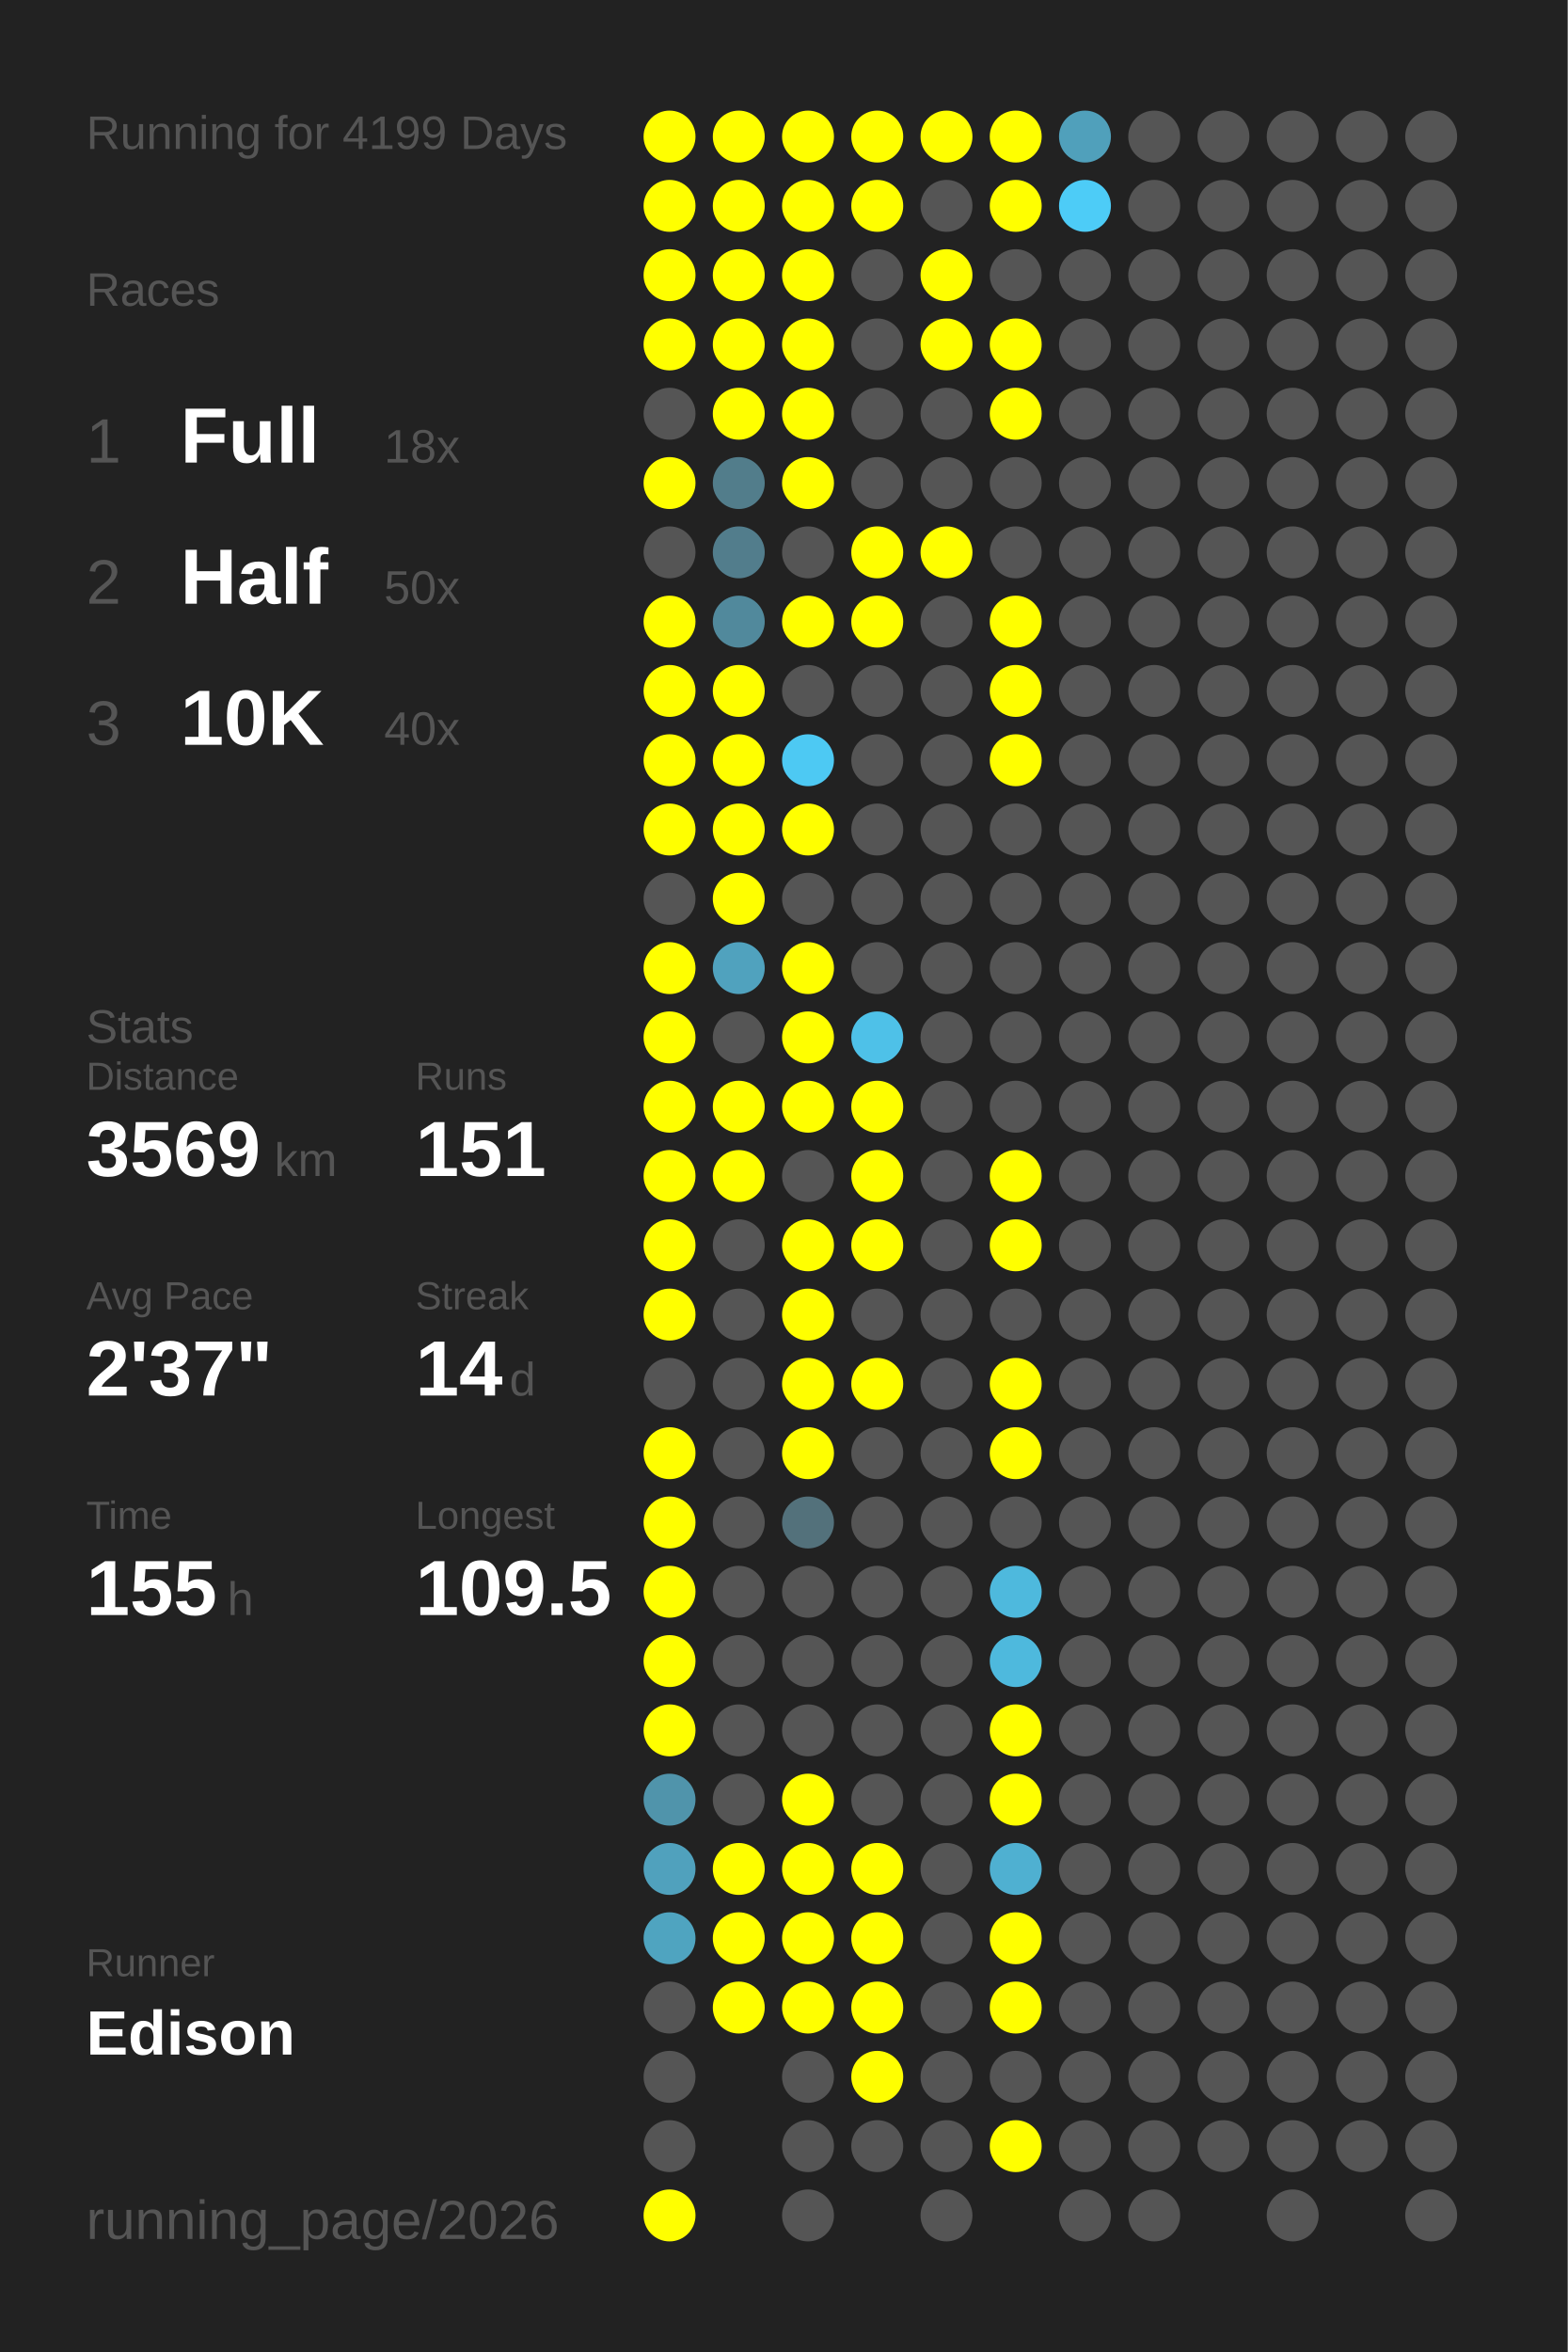
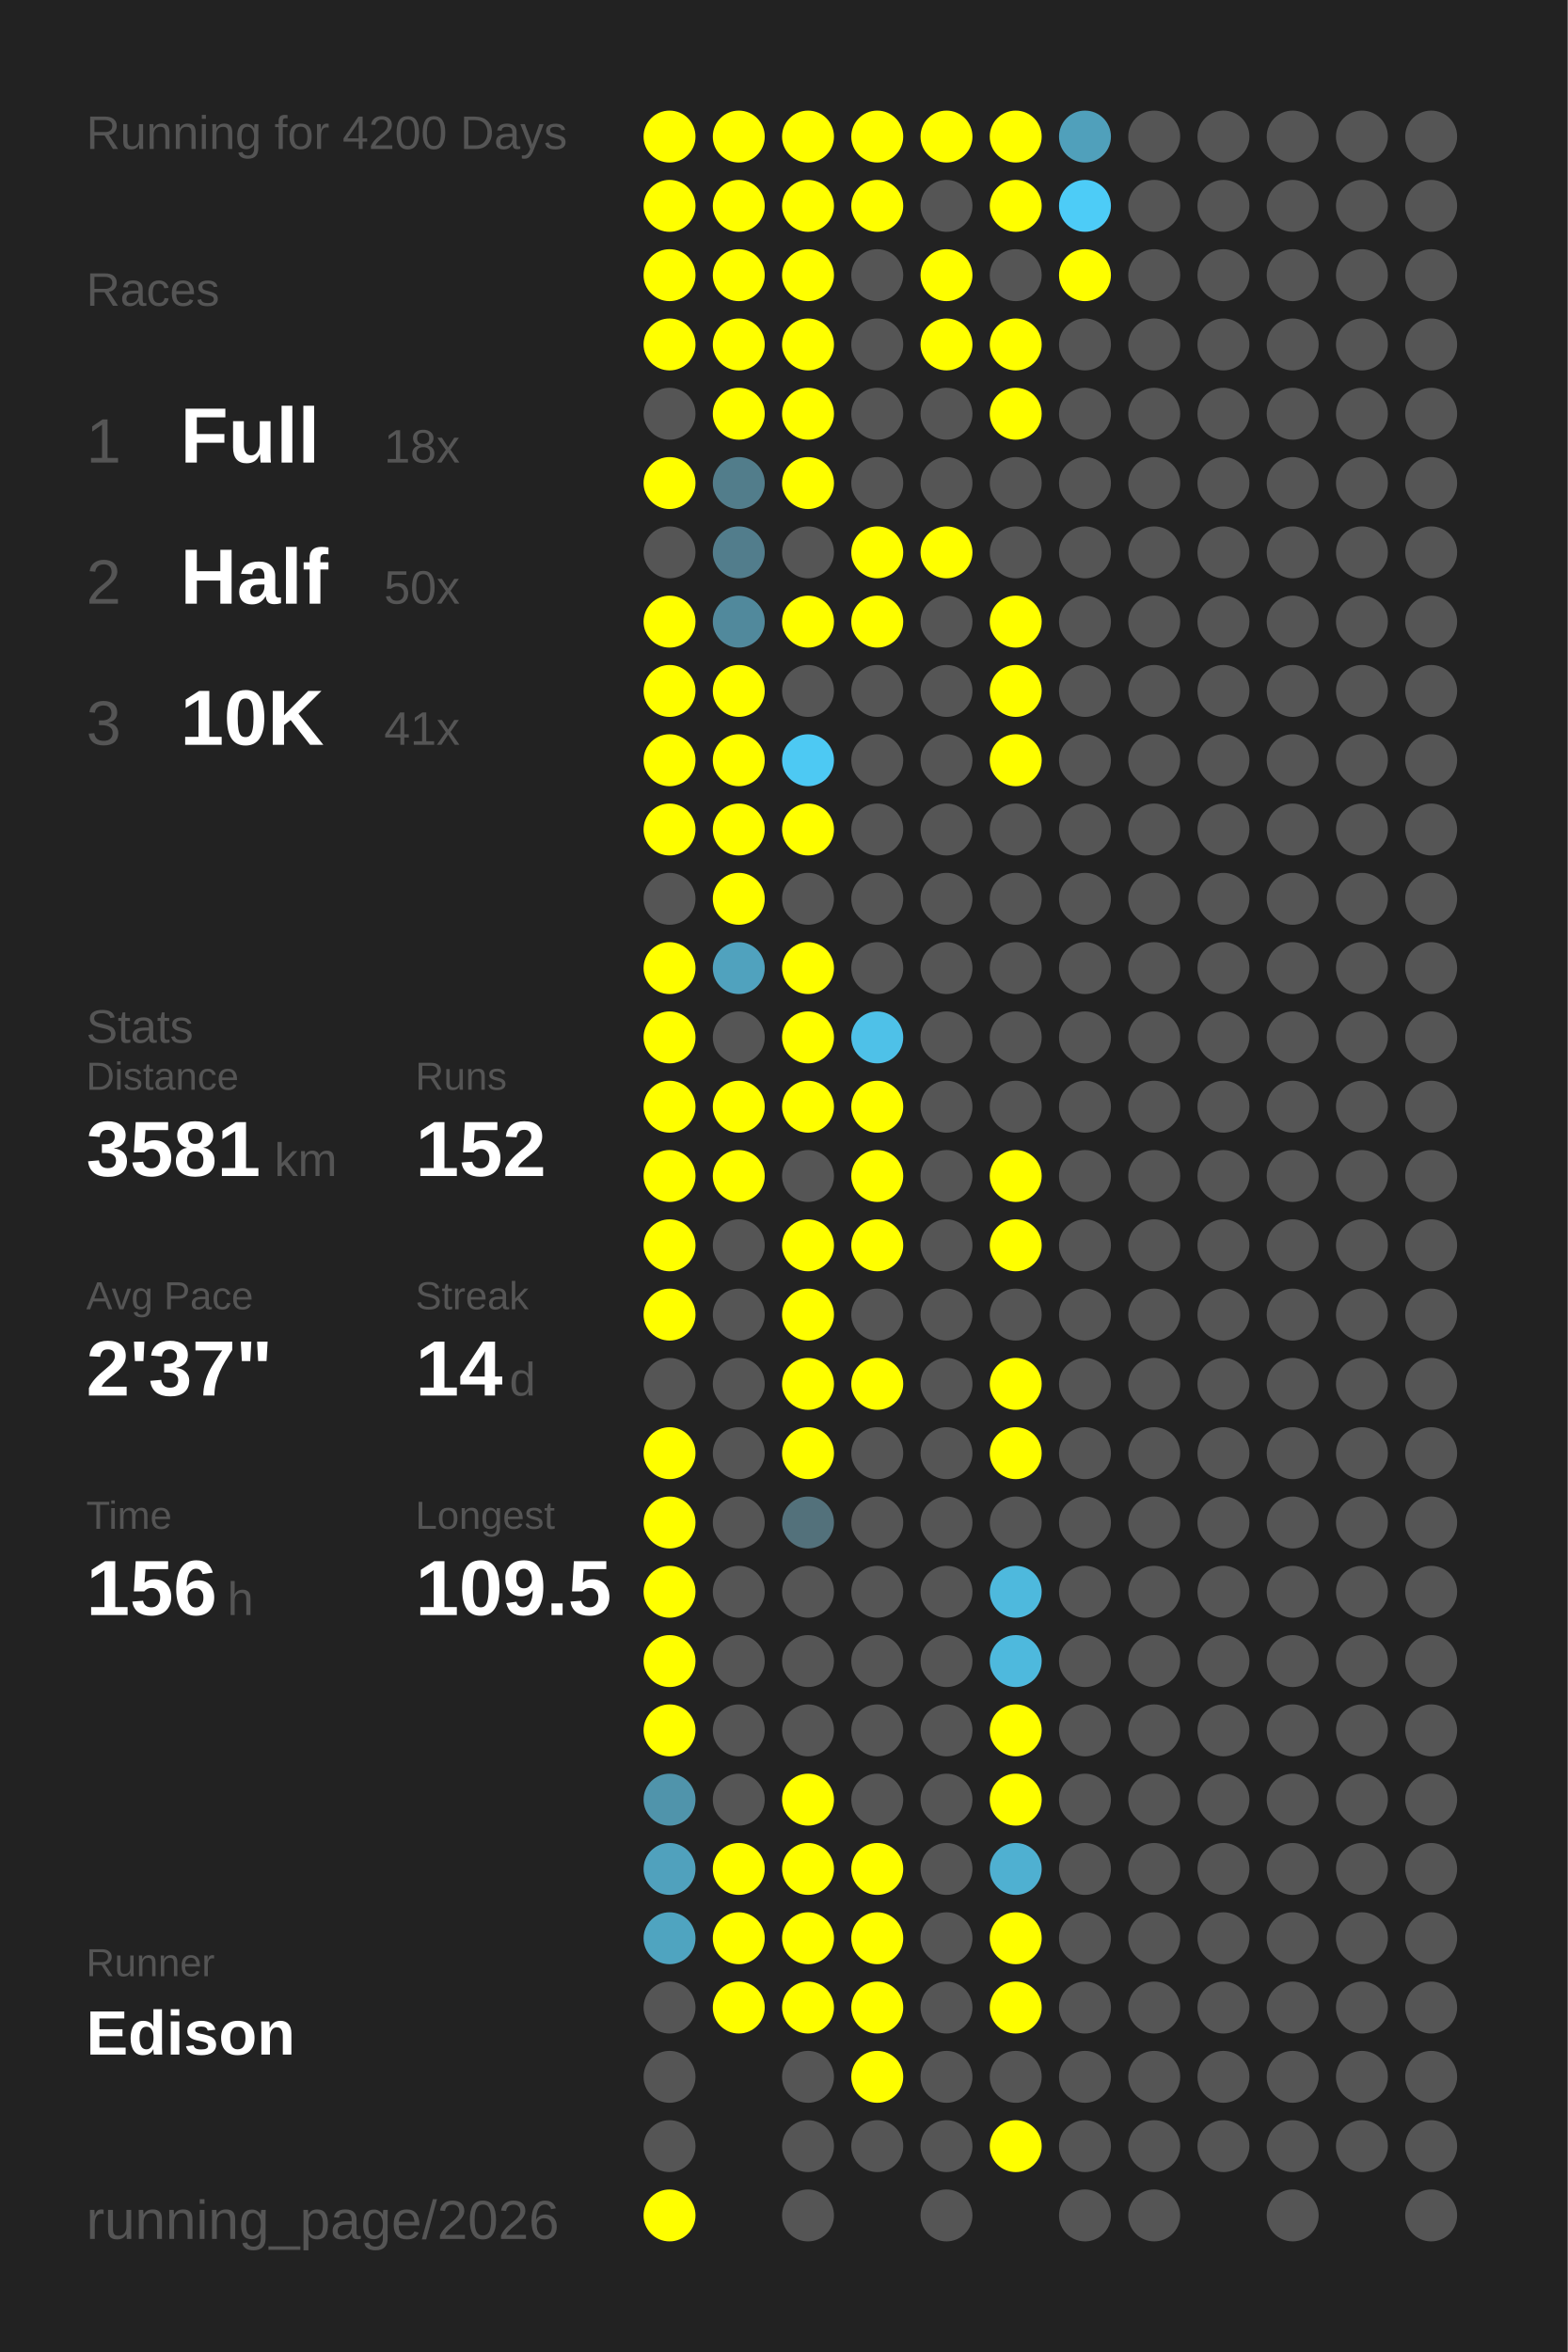
<svg xmlns="http://www.w3.org/2000/svg" baseProfile="full" height="300mm" version="1.1" viewBox="0,0,200,300" width="200mm">
  <defs />
  <rect fill="#222222" height="300" width="200" x="0" y="0" />
-   <text fill="#555555" style="font-size:6px; font-family:Arial;" x="11" y="19">Running for 4199 Days</text>
+   <text fill="#555555" style="font-size:6px; font-family:Arial;" x="11" y="19">Running for 4200 Days</text>
  <text fill="#555555" style="font-size:6px; font-family:Arial;" x="11" y="39">Races</text>
  <text fill="#555555" style="font-size:8px; font-family:Arial;" x="11" y="59">1</text>
  <text fill="#FFFFFF" style="font-size:10px; font-family:Arial; font-weight:bold;" x="23" y="59">Full</text>
  <text fill="#555555" style="font-size:6px; font-family:Arial;" x="49" y="59">18x</text>
  <text fill="#555555" style="font-size:8px; font-family:Arial;" x="11" y="77">2</text>
  <text fill="#FFFFFF" style="font-size:10px; font-family:Arial; font-weight:bold;" x="23" y="77">Half</text>
  <text fill="#555555" style="font-size:6px; font-family:Arial;" x="49" y="77">50x</text>
  <text fill="#555555" style="font-size:8px; font-family:Arial;" x="11" y="95">3</text>
  <text fill="#FFFFFF" style="font-size:10px; font-family:Arial; font-weight:bold;" x="23" y="95">10K</text>
-   <text fill="#555555" style="font-size:6px; font-family:Arial;" x="49" y="95">40x</text>
+   <text fill="#555555" style="font-size:6px; font-family:Arial;" x="49" y="95">41x</text>
  <text fill="#555555" style="font-size:6px; font-family:Arial;" x="11" y="133">Stats</text>
  <text fill="#555555" style="font-size:5px; font-family:Arial;" x="11" y="139">Distance</text>
-   <text fill="#FFFFFF" style="font-size:10px; font-family:Arial; font-weight:bold;" x="11" y="150">3569</text>
+   <text fill="#FFFFFF" style="font-size:10px; font-family:Arial; font-weight:bold;" x="11" y="150">3581</text>
  <text fill="#555555" style="font-size:6px; font-family:Arial;" x="35" y="150">km</text>
  <text fill="#555555" style="font-size:5px; font-family:Arial;" x="53" y="139">Runs</text>
-   <text fill="#FFFFFF" style="font-size:10px; font-family:Arial; font-weight:bold;" x="53" y="150">151</text>
+   <text fill="#FFFFFF" style="font-size:10px; font-family:Arial; font-weight:bold;" x="53" y="150">152</text>
  <text fill="#555555" style="font-size:5px; font-family:Arial;" x="11" y="167">Avg Pace</text>
  <text fill="#FFFFFF" style="font-size:10px; font-family:Arial; font-weight:bold;" x="11" y="178">2'37"</text>
  <text fill="#555555" style="font-size:5px; font-family:Arial;" x="53" y="167">Streak</text>
  <text fill="#FFFFFF" style="font-size:10px; font-family:Arial; font-weight:bold;" x="53" y="178">14</text>
  <text fill="#555555" style="font-size:6px; font-family:Arial;" x="65" y="178">d</text>
  <text fill="#555555" style="font-size:5px; font-family:Arial;" x="11" y="195">Time</text>
-   <text fill="#FFFFFF" style="font-size:10px; font-family:Arial; font-weight:bold;" x="11" y="206">155</text>
+   <text fill="#FFFFFF" style="font-size:10px; font-family:Arial; font-weight:bold;" x="11" y="206">156</text>
  <text fill="#555555" style="font-size:6px; font-family:Arial;" x="29" y="206">h</text>
  <text fill="#555555" style="font-size:5px; font-family:Arial;" x="53" y="195">Longest</text>
  <text fill="#FFFFFF" style="font-size:10px; font-family:Arial; font-weight:bold;" x="53" y="206">109.5</text>
  <text fill="#555555" style="font-size:5px; font-family:Arial;" x="11" y="252.065">Runner</text>
  <text fill="#FFFFFF" style="font-size:8px; font-family:Arial; font-weight:bold;" x="11" y="262.065">Edison</text>
  <text fill="#555555" style="font-size:7px; font-family:Arial;" x="11" y="285.581">running_page/2026</text>
  <circle cx="85.417" cy="17.419" fill="#FFFF00" r="3.312" />
  <circle cx="85.417" cy="26.258" fill="#FFFF00" r="3.312" />
  <circle cx="85.417" cy="35.097" fill="#FFFF00" r="3.312" />
  <circle cx="85.417" cy="43.935" fill="#FFFF00" r="3.312" />
  <circle cx="85.417" cy="52.774" fill="#555555" r="3.312" />
  <circle cx="85.417" cy="61.613" fill="#FFFF00" r="3.312" />
  <circle cx="85.417" cy="70.452" fill="#555555" r="3.312" />
  <circle cx="85.417" cy="79.29" fill="#FFFF00" r="3.312" />
  <circle cx="85.417" cy="88.129" fill="#FFFF00" r="3.312" />
  <circle cx="85.417" cy="96.968" fill="#FFFF00" r="3.312" />
  <circle cx="85.417" cy="105.806" fill="#FFFF00" r="3.312" />
  <circle cx="85.417" cy="114.645" fill="#555555" r="3.312" />
  <circle cx="85.417" cy="123.484" fill="#FFFF00" r="3.312" />
  <circle cx="85.417" cy="132.323" fill="#FFFF00" r="3.312" />
  <circle cx="85.417" cy="141.161" fill="#FFFF00" r="3.312" />
  <circle cx="85.417" cy="150" fill="#FFFF00" r="3.312" />
  <circle cx="85.417" cy="158.839" fill="#FFFF00" r="3.312" />
  <circle cx="85.417" cy="167.677" fill="#FFFF00" r="3.312" />
  <circle cx="85.417" cy="176.516" fill="#555555" r="3.312" />
  <circle cx="85.417" cy="185.355" fill="#FFFF00" r="3.312" />
  <circle cx="85.417" cy="194.194" fill="#FFFF00" r="3.312" />
  <circle cx="85.417" cy="203.032" fill="#FFFF00" r="3.312" />
  <circle cx="85.417" cy="211.871" fill="#FFFF00" r="3.312" />
  <circle cx="85.417" cy="220.71" fill="#FFFF00" r="3.312" />
  <circle cx="85.417" cy="229.548" fill="#5094ab" r="3.312" />
  <circle cx="85.417" cy="238.387" fill="#50a1bd" r="3.312" />
  <circle cx="85.417" cy="247.226" fill="#4fa4c0" r="3.312" />
  <circle cx="85.417" cy="256.065" fill="#555555" r="3.312" />
  <circle cx="85.417" cy="264.903" fill="#555555" r="3.312" />
  <circle cx="85.417" cy="273.742" fill="#555555" r="3.312" />
  <circle cx="85.417" cy="282.581" fill="#FFFF00" r="3.312" />
  <circle cx="94.25" cy="17.419" fill="#FFFF00" r="3.312" />
  <circle cx="94.25" cy="26.258" fill="#FFFF00" r="3.312" />
  <circle cx="94.25" cy="35.097" fill="#FFFF00" r="3.312" />
  <circle cx="94.25" cy="43.935" fill="#FFFF00" r="3.312" />
  <circle cx="94.25" cy="52.774" fill="#FFFF00" r="3.312" />
  <circle cx="94.25" cy="61.613" fill="#527d8b" r="3.312" />
  <circle cx="94.25" cy="70.452" fill="#527d8c" r="3.312" />
  <circle cx="94.25" cy="79.29" fill="#51899c" r="3.312" />
  <circle cx="94.25" cy="88.129" fill="#FFFF00" r="3.312" />
  <circle cx="94.25" cy="96.968" fill="#FFFF00" r="3.312" />
  <circle cx="94.25" cy="105.806" fill="#FFFF00" r="3.312" />
  <circle cx="94.25" cy="114.645" fill="#FFFF00" r="3.312" />
  <circle cx="94.25" cy="123.484" fill="#50a2be" r="3.312" />
  <circle cx="94.25" cy="132.323" fill="#555555" r="3.312" />
  <circle cx="94.25" cy="141.161" fill="#FFFF00" r="3.312" />
  <circle cx="94.25" cy="150" fill="#FFFF00" r="3.312" />
  <circle cx="94.25" cy="158.839" fill="#555555" r="3.312" />
  <circle cx="94.25" cy="167.677" fill="#555555" r="3.312" />
  <circle cx="94.25" cy="176.516" fill="#555555" r="3.312" />
  <circle cx="94.25" cy="185.355" fill="#555555" r="3.312" />
  <circle cx="94.25" cy="194.194" fill="#555555" r="3.312" />
  <circle cx="94.25" cy="203.032" fill="#555555" r="3.312" />
  <circle cx="94.25" cy="211.871" fill="#555555" r="3.312" />
  <circle cx="94.25" cy="220.71" fill="#555555" r="3.312" />
  <circle cx="94.25" cy="229.548" fill="#555555" r="3.312" />
  <circle cx="94.25" cy="238.387" fill="#FFFF00" r="3.312" />
  <circle cx="94.25" cy="247.226" fill="#FFFF00" r="3.312" />
  <circle cx="94.25" cy="256.065" fill="#FFFF00" r="3.312" />
  <circle cx="103.083" cy="17.419" fill="#FFFF00" r="3.312" />
  <circle cx="103.083" cy="26.258" fill="#FFFF00" r="3.312" />
  <circle cx="103.083" cy="35.097" fill="#FFFF00" r="3.312" />
  <circle cx="103.083" cy="43.935" fill="#FFFF00" r="3.312" />
  <circle cx="103.083" cy="52.774" fill="#FFFF00" r="3.312" />
  <circle cx="103.083" cy="61.613" fill="#FFFF00" r="3.312" />
  <circle cx="103.083" cy="70.452" fill="#555555" r="3.312" />
  <circle cx="103.083" cy="79.29" fill="#FFFF00" r="3.312" />
  <circle cx="103.083" cy="88.129" fill="#555555" r="3.312" />
  <circle cx="103.083" cy="96.968" fill="#4dc9f3" r="3.312" />
  <circle cx="103.083" cy="105.806" fill="#FFFF00" r="3.312" />
  <circle cx="103.083" cy="114.645" fill="#555555" r="3.312" />
  <circle cx="103.083" cy="123.484" fill="#FFFF00" r="3.312" />
  <circle cx="103.083" cy="132.323" fill="#FFFF00" r="3.312" />
  <circle cx="103.083" cy="141.161" fill="#FFFF00" r="3.312" />
  <circle cx="103.083" cy="150" fill="#555555" r="3.312" />
  <circle cx="103.083" cy="158.839" fill="#FFFF00" r="3.312" />
  <circle cx="103.083" cy="167.677" fill="#FFFF00" r="3.312" />
  <circle cx="103.083" cy="176.516" fill="#FFFF00" r="3.312" />
  <circle cx="103.083" cy="185.355" fill="#FFFF00" r="3.312" />
  <circle cx="103.083" cy="194.194" fill="#53717b" r="3.312" />
  <circle cx="103.083" cy="203.032" fill="#555555" r="3.312" />
  <circle cx="103.083" cy="211.871" fill="#555555" r="3.312" />
  <circle cx="103.083" cy="220.71" fill="#555555" r="3.312" />
  <circle cx="103.083" cy="229.548" fill="#FFFF00" r="3.312" />
  <circle cx="103.083" cy="238.387" fill="#FFFF00" r="3.312" />
  <circle cx="103.083" cy="247.226" fill="#FFFF00" r="3.312" />
  <circle cx="103.083" cy="256.065" fill="#FFFF00" r="3.312" />
  <circle cx="103.083" cy="264.903" fill="#555555" r="3.312" />
  <circle cx="103.083" cy="273.742" fill="#555555" r="3.312" />
  <circle cx="103.083" cy="282.581" fill="#555555" r="3.312" />
  <circle cx="111.917" cy="17.419" fill="#FFFF00" r="3.312" />
  <circle cx="111.917" cy="26.258" fill="#FFFF00" r="3.312" />
  <circle cx="111.917" cy="35.097" fill="#555555" r="3.312" />
  <circle cx="111.917" cy="43.935" fill="#555555" r="3.312" />
  <circle cx="111.917" cy="52.774" fill="#555555" r="3.312" />
  <circle cx="111.917" cy="61.613" fill="#555555" r="3.312" />
  <circle cx="111.917" cy="70.452" fill="#FFFF00" r="3.312" />
  <circle cx="111.917" cy="79.29" fill="#FFFF00" r="3.312" />
  <circle cx="111.917" cy="88.129" fill="#555555" r="3.312" />
  <circle cx="111.917" cy="96.968" fill="#555555" r="3.312" />
  <circle cx="111.917" cy="105.806" fill="#555555" r="3.312" />
  <circle cx="111.917" cy="114.645" fill="#555555" r="3.312" />
  <circle cx="111.917" cy="123.484" fill="#555555" r="3.312" />
  <circle cx="111.917" cy="132.323" fill="#4ec1e8" r="3.312" />
  <circle cx="111.917" cy="141.161" fill="#FFFF00" r="3.312" />
  <circle cx="111.917" cy="150" fill="#FFFF00" r="3.312" />
  <circle cx="111.917" cy="158.839" fill="#FFFF00" r="3.312" />
  <circle cx="111.917" cy="167.677" fill="#555555" r="3.312" />
  <circle cx="111.917" cy="176.516" fill="#FFFF00" r="3.312" />
  <circle cx="111.917" cy="185.355" fill="#555555" r="3.312" />
  <circle cx="111.917" cy="194.194" fill="#555555" r="3.312" />
  <circle cx="111.917" cy="203.032" fill="#555555" r="3.312" />
  <circle cx="111.917" cy="211.871" fill="#555555" r="3.312" />
  <circle cx="111.917" cy="220.71" fill="#555555" r="3.312" />
  <circle cx="111.917" cy="229.548" fill="#555555" r="3.312" />
  <circle cx="111.917" cy="238.387" fill="#FFFF00" r="3.312" />
  <circle cx="111.917" cy="247.226" fill="#FFFF00" r="3.312" />
  <circle cx="111.917" cy="256.065" fill="#FFFF00" r="3.312" />
  <circle cx="111.917" cy="264.903" fill="#FFFF00" r="3.312" />
  <circle cx="111.917" cy="273.742" fill="#555555" r="3.312" />
  <circle cx="120.75" cy="17.419" fill="#FFFF00" r="3.312" />
  <circle cx="120.75" cy="26.258" fill="#555555" r="3.312" />
  <circle cx="120.75" cy="35.097" fill="#FFFF00" r="3.312" />
  <circle cx="120.75" cy="43.935" fill="#FFFF00" r="3.312" />
  <circle cx="120.75" cy="52.774" fill="#555555" r="3.312" />
  <circle cx="120.75" cy="61.613" fill="#555555" r="3.312" />
  <circle cx="120.75" cy="70.452" fill="#FFFF00" r="3.312" />
  <circle cx="120.75" cy="79.29" fill="#555555" r="3.312" />
  <circle cx="120.75" cy="88.129" fill="#555555" r="3.312" />
  <circle cx="120.75" cy="96.968" fill="#555555" r="3.312" />
  <circle cx="120.75" cy="105.806" fill="#555555" r="3.312" />
  <circle cx="120.75" cy="114.645" fill="#555555" r="3.312" />
  <circle cx="120.75" cy="123.484" fill="#555555" r="3.312" />
  <circle cx="120.75" cy="132.323" fill="#555555" r="3.312" />
  <circle cx="120.75" cy="141.161" fill="#555555" r="3.312" />
  <circle cx="120.75" cy="150" fill="#555555" r="3.312" />
  <circle cx="120.75" cy="158.839" fill="#555555" r="3.312" />
  <circle cx="120.75" cy="167.677" fill="#555555" r="3.312" />
  <circle cx="120.75" cy="176.516" fill="#555555" r="3.312" />
  <circle cx="120.75" cy="185.355" fill="#555555" r="3.312" />
  <circle cx="120.75" cy="194.194" fill="#555555" r="3.312" />
  <circle cx="120.75" cy="203.032" fill="#555555" r="3.312" />
  <circle cx="120.75" cy="211.871" fill="#555555" r="3.312" />
  <circle cx="120.75" cy="220.71" fill="#555555" r="3.312" />
  <circle cx="120.75" cy="229.548" fill="#555555" r="3.312" />
  <circle cx="120.75" cy="238.387" fill="#555555" r="3.312" />
  <circle cx="120.75" cy="247.226" fill="#555555" r="3.312" />
  <circle cx="120.75" cy="256.065" fill="#555555" r="3.312" />
  <circle cx="120.75" cy="264.903" fill="#555555" r="3.312" />
  <circle cx="120.75" cy="273.742" fill="#555555" r="3.312" />
  <circle cx="120.75" cy="282.581" fill="#555555" r="3.312" />
  <circle cx="129.583" cy="17.419" fill="#FFFF00" r="3.312" />
  <circle cx="129.583" cy="26.258" fill="#FFFF00" r="3.312" />
  <circle cx="129.583" cy="35.097" fill="#555555" r="3.312" />
  <circle cx="129.583" cy="43.935" fill="#FFFF00" r="3.312" />
  <circle cx="129.583" cy="52.774" fill="#FFFF00" r="3.312" />
  <circle cx="129.583" cy="61.613" fill="#555555" r="3.312" />
  <circle cx="129.583" cy="70.452" fill="#555555" r="3.312" />
  <circle cx="129.583" cy="79.29" fill="#FFFF00" r="3.312" />
  <circle cx="129.583" cy="88.129" fill="#FFFF00" r="3.312" />
  <circle cx="129.583" cy="96.968" fill="#FFFF00" r="3.312" />
  <circle cx="129.583" cy="105.806" fill="#555555" r="3.312" />
  <circle cx="129.583" cy="114.645" fill="#555555" r="3.312" />
  <circle cx="129.583" cy="123.484" fill="#555555" r="3.312" />
  <circle cx="129.583" cy="132.323" fill="#555555" r="3.312" />
  <circle cx="129.583" cy="141.161" fill="#555555" r="3.312" />
  <circle cx="129.583" cy="150" fill="#FFFF00" r="3.312" />
  <circle cx="129.583" cy="158.839" fill="#FFFF00" r="3.312" />
  <circle cx="129.583" cy="167.677" fill="#555555" r="3.312" />
  <circle cx="129.583" cy="176.516" fill="#FFFF00" r="3.312" />
  <circle cx="129.583" cy="185.355" fill="#FFFF00" r="3.312" />
  <circle cx="129.583" cy="194.194" fill="#555555" r="3.312" />
  <circle cx="129.583" cy="203.032" fill="#4eb9dd" r="3.312" />
  <circle cx="129.583" cy="211.871" fill="#4eb9dd" r="3.312" />
  <circle cx="129.583" cy="220.71" fill="#FFFF00" r="3.312" />
  <circle cx="129.583" cy="229.548" fill="#FFFF00" r="3.312" />
  <circle cx="129.583" cy="238.387" fill="#4fb0d1" r="3.312" />
  <circle cx="129.583" cy="247.226" fill="#FFFF00" r="3.312" />
  <circle cx="129.583" cy="256.065" fill="#FFFF00" r="3.312" />
  <circle cx="129.583" cy="264.903" fill="#555555" r="3.312" />
  <circle cx="129.583" cy="273.742" fill="#FFFF00" r="3.312" />
  <circle cx="138.417" cy="17.419" fill="#50a0bb" r="3.312" />
  <circle cx="138.417" cy="26.258" fill="#4dccf7" r="3.312" />
-   <circle cx="138.417" cy="35.097" fill="#555555" r="3.312" />
+   <circle cx="138.417" cy="35.097" fill="#FFFF00" r="3.312" />
  <circle cx="138.417" cy="43.935" fill="#555555" r="3.312" />
  <circle cx="138.417" cy="52.774" fill="#555555" r="3.312" />
  <circle cx="138.417" cy="61.613" fill="#555555" r="3.312" />
  <circle cx="138.417" cy="70.452" fill="#555555" r="3.312" />
  <circle cx="138.417" cy="79.29" fill="#555555" r="3.312" />
  <circle cx="138.417" cy="88.129" fill="#555555" r="3.312" />
  <circle cx="138.417" cy="96.968" fill="#555555" r="3.312" />
  <circle cx="138.417" cy="105.806" fill="#555555" r="3.312" />
  <circle cx="138.417" cy="114.645" fill="#555555" r="3.312" />
  <circle cx="138.417" cy="123.484" fill="#555555" r="3.312" />
  <circle cx="138.417" cy="132.323" fill="#555555" r="3.312" />
  <circle cx="138.417" cy="141.161" fill="#555555" r="3.312" />
  <circle cx="138.417" cy="150" fill="#555555" r="3.312" />
  <circle cx="138.417" cy="158.839" fill="#555555" r="3.312" />
  <circle cx="138.417" cy="167.677" fill="#555555" r="3.312" />
  <circle cx="138.417" cy="176.516" fill="#555555" r="3.312" />
  <circle cx="138.417" cy="185.355" fill="#555555" r="3.312" />
  <circle cx="138.417" cy="194.194" fill="#555555" r="3.312" />
  <circle cx="138.417" cy="203.032" fill="#555555" r="3.312" />
  <circle cx="138.417" cy="211.871" fill="#555555" r="3.312" />
  <circle cx="138.417" cy="220.71" fill="#555555" r="3.312" />
  <circle cx="138.417" cy="229.548" fill="#555555" r="3.312" />
  <circle cx="138.417" cy="238.387" fill="#555555" r="3.312" />
  <circle cx="138.417" cy="247.226" fill="#555555" r="3.312" />
  <circle cx="138.417" cy="256.065" fill="#555555" r="3.312" />
  <circle cx="138.417" cy="264.903" fill="#555555" r="3.312" />
  <circle cx="138.417" cy="273.742" fill="#555555" r="3.312" />
  <circle cx="138.417" cy="282.581" fill="#555555" r="3.312" />
  <circle cx="147.25" cy="17.419" fill="#555555" r="3.312" />
  <circle cx="147.25" cy="26.258" fill="#555555" r="3.312" />
  <circle cx="147.25" cy="35.097" fill="#555555" r="3.312" />
  <circle cx="147.25" cy="43.935" fill="#555555" r="3.312" />
  <circle cx="147.25" cy="52.774" fill="#555555" r="3.312" />
  <circle cx="147.25" cy="61.613" fill="#555555" r="3.312" />
  <circle cx="147.25" cy="70.452" fill="#555555" r="3.312" />
  <circle cx="147.25" cy="79.29" fill="#555555" r="3.312" />
  <circle cx="147.25" cy="88.129" fill="#555555" r="3.312" />
  <circle cx="147.25" cy="96.968" fill="#555555" r="3.312" />
  <circle cx="147.25" cy="105.806" fill="#555555" r="3.312" />
  <circle cx="147.25" cy="114.645" fill="#555555" r="3.312" />
  <circle cx="147.25" cy="123.484" fill="#555555" r="3.312" />
  <circle cx="147.25" cy="132.323" fill="#555555" r="3.312" />
  <circle cx="147.25" cy="141.161" fill="#555555" r="3.312" />
  <circle cx="147.25" cy="150" fill="#555555" r="3.312" />
  <circle cx="147.25" cy="158.839" fill="#555555" r="3.312" />
  <circle cx="147.25" cy="167.677" fill="#555555" r="3.312" />
  <circle cx="147.25" cy="176.516" fill="#555555" r="3.312" />
  <circle cx="147.25" cy="185.355" fill="#555555" r="3.312" />
  <circle cx="147.25" cy="194.194" fill="#555555" r="3.312" />
  <circle cx="147.25" cy="203.032" fill="#555555" r="3.312" />
  <circle cx="147.25" cy="211.871" fill="#555555" r="3.312" />
  <circle cx="147.25" cy="220.71" fill="#555555" r="3.312" />
  <circle cx="147.25" cy="229.548" fill="#555555" r="3.312" />
  <circle cx="147.25" cy="238.387" fill="#555555" r="3.312" />
  <circle cx="147.25" cy="247.226" fill="#555555" r="3.312" />
  <circle cx="147.25" cy="256.065" fill="#555555" r="3.312" />
  <circle cx="147.25" cy="264.903" fill="#555555" r="3.312" />
  <circle cx="147.25" cy="273.742" fill="#555555" r="3.312" />
  <circle cx="147.25" cy="282.581" fill="#555555" r="3.312" />
  <circle cx="156.083" cy="17.419" fill="#555555" r="3.312" />
  <circle cx="156.083" cy="26.258" fill="#555555" r="3.312" />
  <circle cx="156.083" cy="35.097" fill="#555555" r="3.312" />
  <circle cx="156.083" cy="43.935" fill="#555555" r="3.312" />
  <circle cx="156.083" cy="52.774" fill="#555555" r="3.312" />
  <circle cx="156.083" cy="61.613" fill="#555555" r="3.312" />
  <circle cx="156.083" cy="70.452" fill="#555555" r="3.312" />
  <circle cx="156.083" cy="79.29" fill="#555555" r="3.312" />
  <circle cx="156.083" cy="88.129" fill="#555555" r="3.312" />
  <circle cx="156.083" cy="96.968" fill="#555555" r="3.312" />
  <circle cx="156.083" cy="105.806" fill="#555555" r="3.312" />
  <circle cx="156.083" cy="114.645" fill="#555555" r="3.312" />
  <circle cx="156.083" cy="123.484" fill="#555555" r="3.312" />
  <circle cx="156.083" cy="132.323" fill="#555555" r="3.312" />
  <circle cx="156.083" cy="141.161" fill="#555555" r="3.312" />
  <circle cx="156.083" cy="150" fill="#555555" r="3.312" />
  <circle cx="156.083" cy="158.839" fill="#555555" r="3.312" />
  <circle cx="156.083" cy="167.677" fill="#555555" r="3.312" />
  <circle cx="156.083" cy="176.516" fill="#555555" r="3.312" />
  <circle cx="156.083" cy="185.355" fill="#555555" r="3.312" />
  <circle cx="156.083" cy="194.194" fill="#555555" r="3.312" />
  <circle cx="156.083" cy="203.032" fill="#555555" r="3.312" />
  <circle cx="156.083" cy="211.871" fill="#555555" r="3.312" />
  <circle cx="156.083" cy="220.71" fill="#555555" r="3.312" />
  <circle cx="156.083" cy="229.548" fill="#555555" r="3.312" />
  <circle cx="156.083" cy="238.387" fill="#555555" r="3.312" />
  <circle cx="156.083" cy="247.226" fill="#555555" r="3.312" />
  <circle cx="156.083" cy="256.065" fill="#555555" r="3.312" />
  <circle cx="156.083" cy="264.903" fill="#555555" r="3.312" />
  <circle cx="156.083" cy="273.742" fill="#555555" r="3.312" />
  <circle cx="164.917" cy="17.419" fill="#555555" r="3.312" />
  <circle cx="164.917" cy="26.258" fill="#555555" r="3.312" />
  <circle cx="164.917" cy="35.097" fill="#555555" r="3.312" />
  <circle cx="164.917" cy="43.935" fill="#555555" r="3.312" />
  <circle cx="164.917" cy="52.774" fill="#555555" r="3.312" />
  <circle cx="164.917" cy="61.613" fill="#555555" r="3.312" />
  <circle cx="164.917" cy="70.452" fill="#555555" r="3.312" />
  <circle cx="164.917" cy="79.29" fill="#555555" r="3.312" />
  <circle cx="164.917" cy="88.129" fill="#555555" r="3.312" />
  <circle cx="164.917" cy="96.968" fill="#555555" r="3.312" />
  <circle cx="164.917" cy="105.806" fill="#555555" r="3.312" />
  <circle cx="164.917" cy="114.645" fill="#555555" r="3.312" />
  <circle cx="164.917" cy="123.484" fill="#555555" r="3.312" />
  <circle cx="164.917" cy="132.323" fill="#555555" r="3.312" />
  <circle cx="164.917" cy="141.161" fill="#555555" r="3.312" />
  <circle cx="164.917" cy="150" fill="#555555" r="3.312" />
  <circle cx="164.917" cy="158.839" fill="#555555" r="3.312" />
  <circle cx="164.917" cy="167.677" fill="#555555" r="3.312" />
  <circle cx="164.917" cy="176.516" fill="#555555" r="3.312" />
  <circle cx="164.917" cy="185.355" fill="#555555" r="3.312" />
  <circle cx="164.917" cy="194.194" fill="#555555" r="3.312" />
  <circle cx="164.917" cy="203.032" fill="#555555" r="3.312" />
  <circle cx="164.917" cy="211.871" fill="#555555" r="3.312" />
  <circle cx="164.917" cy="220.71" fill="#555555" r="3.312" />
  <circle cx="164.917" cy="229.548" fill="#555555" r="3.312" />
  <circle cx="164.917" cy="238.387" fill="#555555" r="3.312" />
  <circle cx="164.917" cy="247.226" fill="#555555" r="3.312" />
  <circle cx="164.917" cy="256.065" fill="#555555" r="3.312" />
  <circle cx="164.917" cy="264.903" fill="#555555" r="3.312" />
  <circle cx="164.917" cy="273.742" fill="#555555" r="3.312" />
  <circle cx="164.917" cy="282.581" fill="#555555" r="3.312" />
  <circle cx="173.75" cy="17.419" fill="#555555" r="3.312" />
  <circle cx="173.75" cy="26.258" fill="#555555" r="3.312" />
  <circle cx="173.75" cy="35.097" fill="#555555" r="3.312" />
  <circle cx="173.75" cy="43.935" fill="#555555" r="3.312" />
  <circle cx="173.75" cy="52.774" fill="#555555" r="3.312" />
  <circle cx="173.75" cy="61.613" fill="#555555" r="3.312" />
  <circle cx="173.75" cy="70.452" fill="#555555" r="3.312" />
  <circle cx="173.75" cy="79.29" fill="#555555" r="3.312" />
  <circle cx="173.75" cy="88.129" fill="#555555" r="3.312" />
  <circle cx="173.75" cy="96.968" fill="#555555" r="3.312" />
  <circle cx="173.75" cy="105.806" fill="#555555" r="3.312" />
  <circle cx="173.75" cy="114.645" fill="#555555" r="3.312" />
  <circle cx="173.75" cy="123.484" fill="#555555" r="3.312" />
  <circle cx="173.75" cy="132.323" fill="#555555" r="3.312" />
  <circle cx="173.75" cy="141.161" fill="#555555" r="3.312" />
  <circle cx="173.75" cy="150" fill="#555555" r="3.312" />
  <circle cx="173.75" cy="158.839" fill="#555555" r="3.312" />
  <circle cx="173.75" cy="167.677" fill="#555555" r="3.312" />
  <circle cx="173.75" cy="176.516" fill="#555555" r="3.312" />
  <circle cx="173.75" cy="185.355" fill="#555555" r="3.312" />
  <circle cx="173.75" cy="194.194" fill="#555555" r="3.312" />
  <circle cx="173.75" cy="203.032" fill="#555555" r="3.312" />
  <circle cx="173.75" cy="211.871" fill="#555555" r="3.312" />
  <circle cx="173.75" cy="220.71" fill="#555555" r="3.312" />
  <circle cx="173.75" cy="229.548" fill="#555555" r="3.312" />
  <circle cx="173.75" cy="238.387" fill="#555555" r="3.312" />
  <circle cx="173.75" cy="247.226" fill="#555555" r="3.312" />
  <circle cx="173.75" cy="256.065" fill="#555555" r="3.312" />
  <circle cx="173.75" cy="264.903" fill="#555555" r="3.312" />
  <circle cx="173.75" cy="273.742" fill="#555555" r="3.312" />
  <circle cx="182.583" cy="17.419" fill="#555555" r="3.312" />
  <circle cx="182.583" cy="26.258" fill="#555555" r="3.312" />
  <circle cx="182.583" cy="35.097" fill="#555555" r="3.312" />
  <circle cx="182.583" cy="43.935" fill="#555555" r="3.312" />
  <circle cx="182.583" cy="52.774" fill="#555555" r="3.312" />
  <circle cx="182.583" cy="61.613" fill="#555555" r="3.312" />
  <circle cx="182.583" cy="70.452" fill="#555555" r="3.312" />
  <circle cx="182.583" cy="79.29" fill="#555555" r="3.312" />
  <circle cx="182.583" cy="88.129" fill="#555555" r="3.312" />
  <circle cx="182.583" cy="96.968" fill="#555555" r="3.312" />
  <circle cx="182.583" cy="105.806" fill="#555555" r="3.312" />
  <circle cx="182.583" cy="114.645" fill="#555555" r="3.312" />
  <circle cx="182.583" cy="123.484" fill="#555555" r="3.312" />
  <circle cx="182.583" cy="132.323" fill="#555555" r="3.312" />
  <circle cx="182.583" cy="141.161" fill="#555555" r="3.312" />
  <circle cx="182.583" cy="150" fill="#555555" r="3.312" />
  <circle cx="182.583" cy="158.839" fill="#555555" r="3.312" />
  <circle cx="182.583" cy="167.677" fill="#555555" r="3.312" />
  <circle cx="182.583" cy="176.516" fill="#555555" r="3.312" />
  <circle cx="182.583" cy="185.355" fill="#555555" r="3.312" />
  <circle cx="182.583" cy="194.194" fill="#555555" r="3.312" />
  <circle cx="182.583" cy="203.032" fill="#555555" r="3.312" />
  <circle cx="182.583" cy="211.871" fill="#555555" r="3.312" />
  <circle cx="182.583" cy="220.71" fill="#555555" r="3.312" />
  <circle cx="182.583" cy="229.548" fill="#555555" r="3.312" />
  <circle cx="182.583" cy="238.387" fill="#555555" r="3.312" />
  <circle cx="182.583" cy="247.226" fill="#555555" r="3.312" />
  <circle cx="182.583" cy="256.065" fill="#555555" r="3.312" />
  <circle cx="182.583" cy="264.903" fill="#555555" r="3.312" />
  <circle cx="182.583" cy="273.742" fill="#555555" r="3.312" />
  <circle cx="182.583" cy="282.581" fill="#555555" r="3.312" />
</svg>
